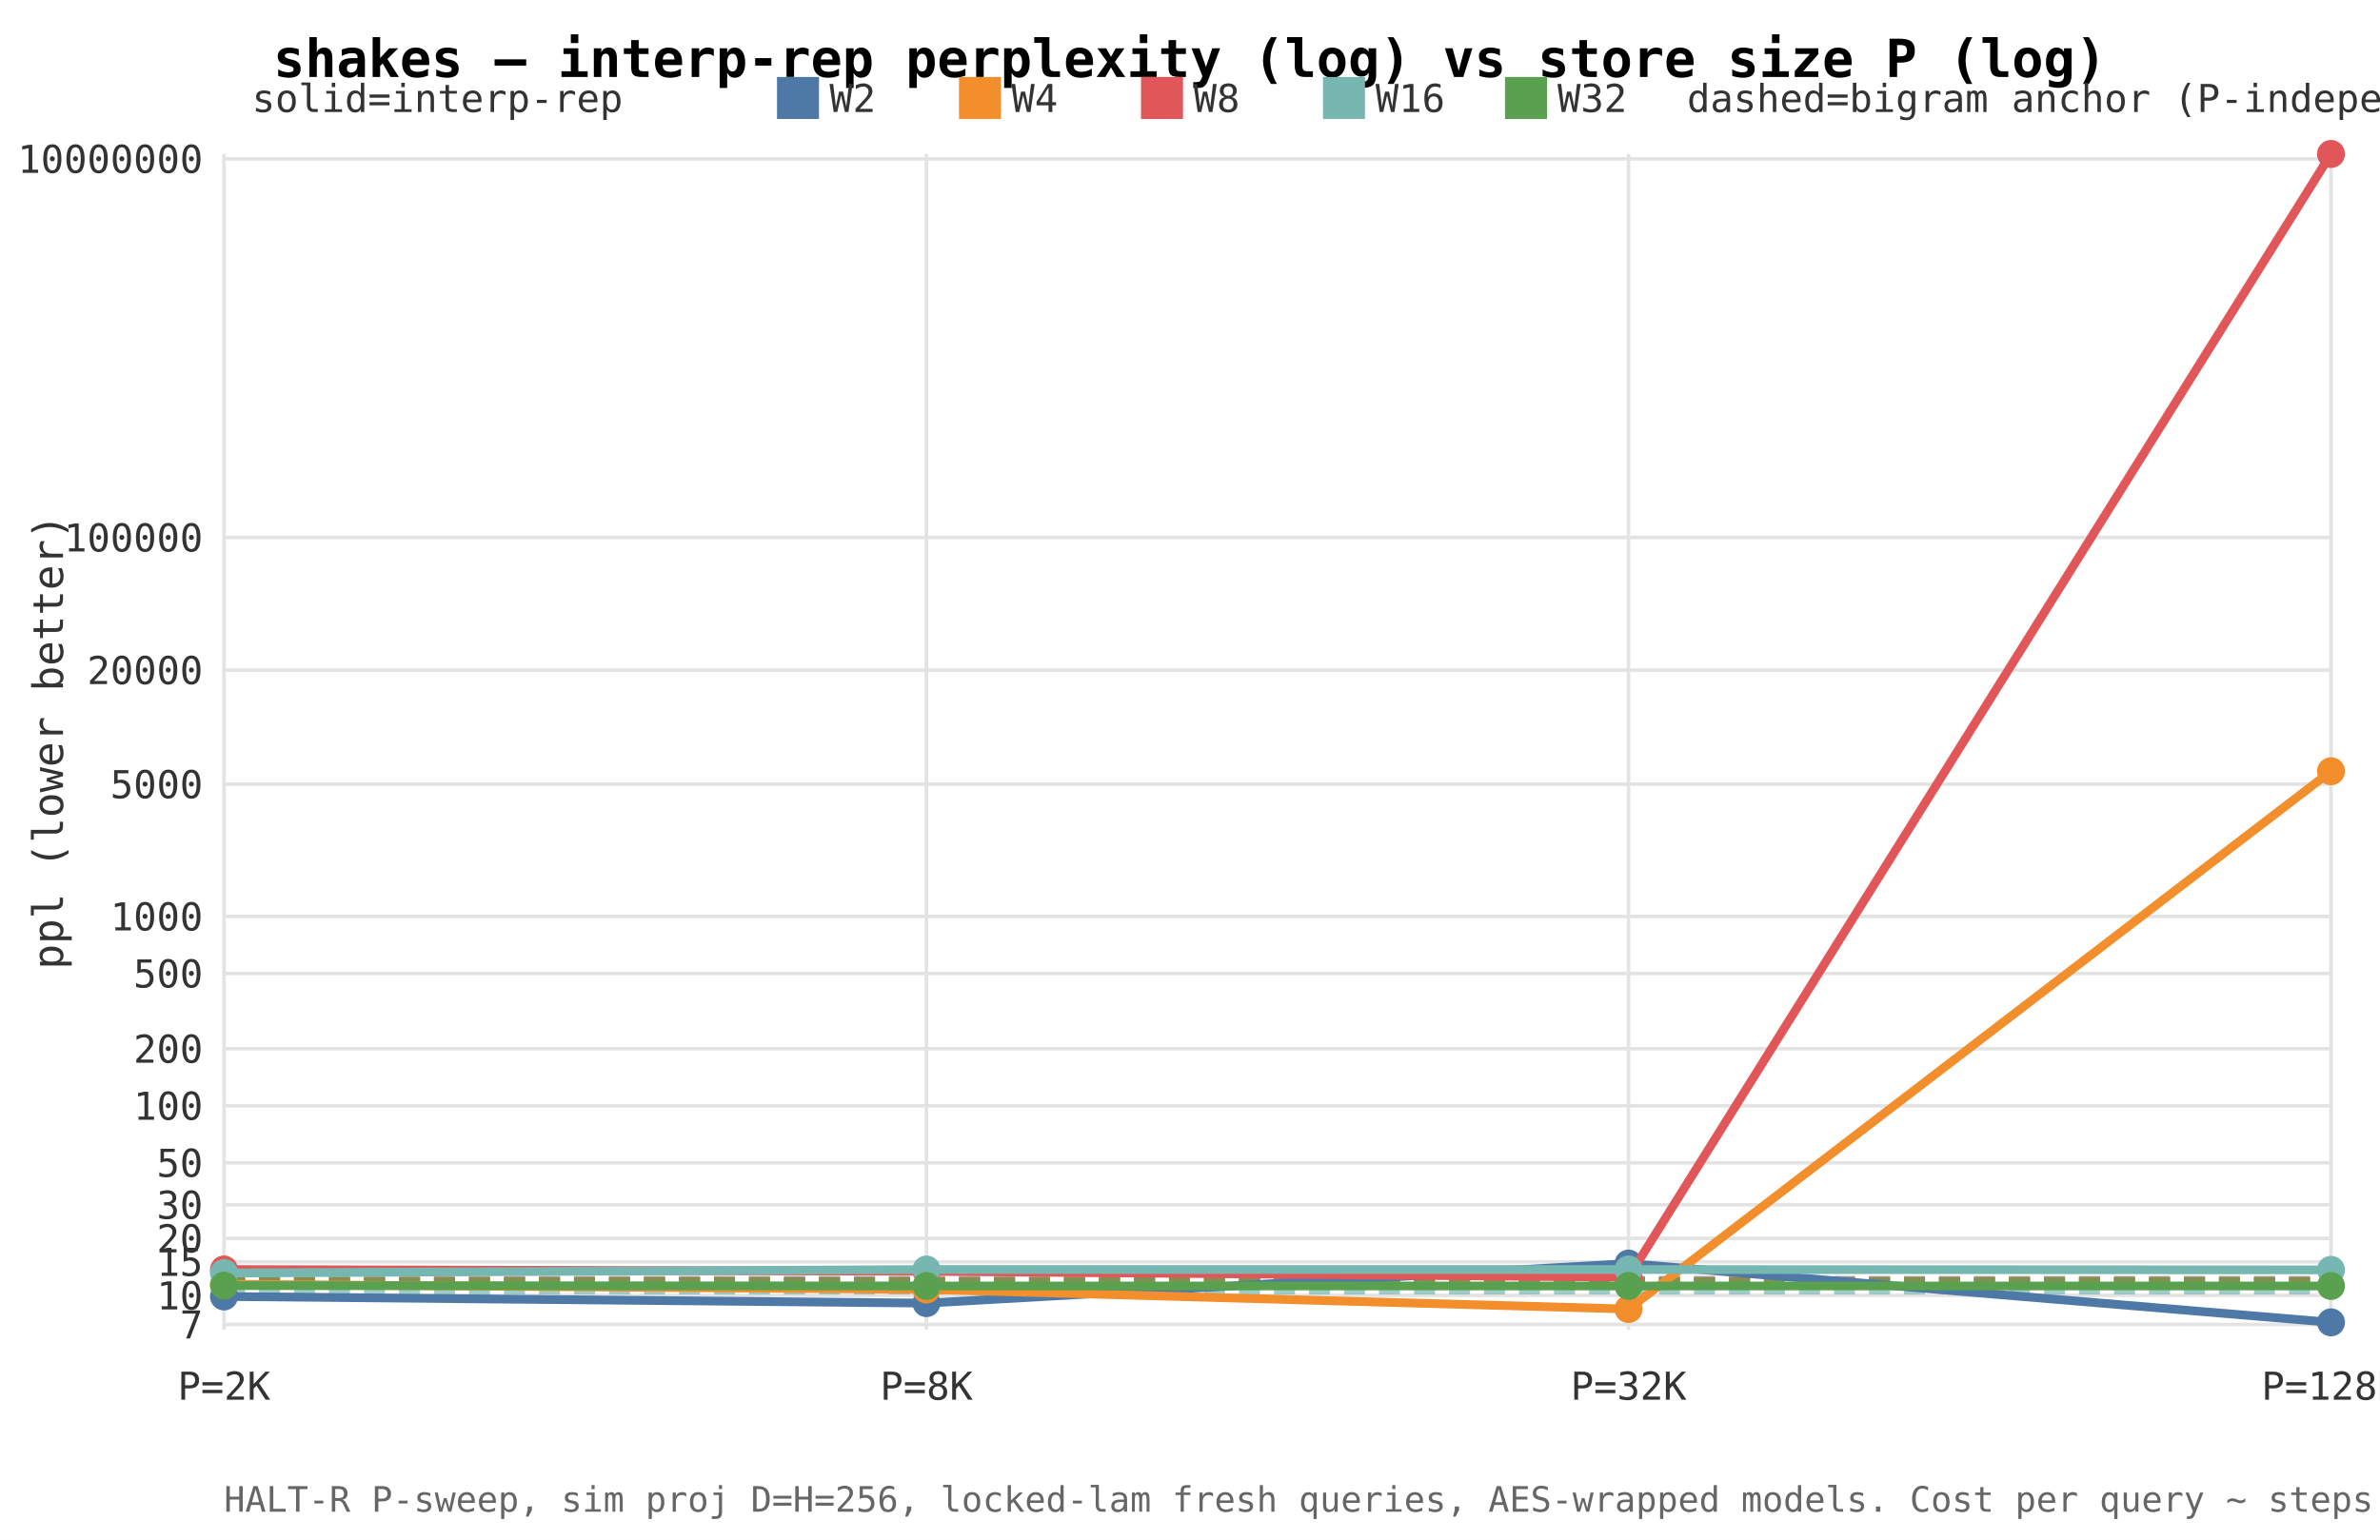
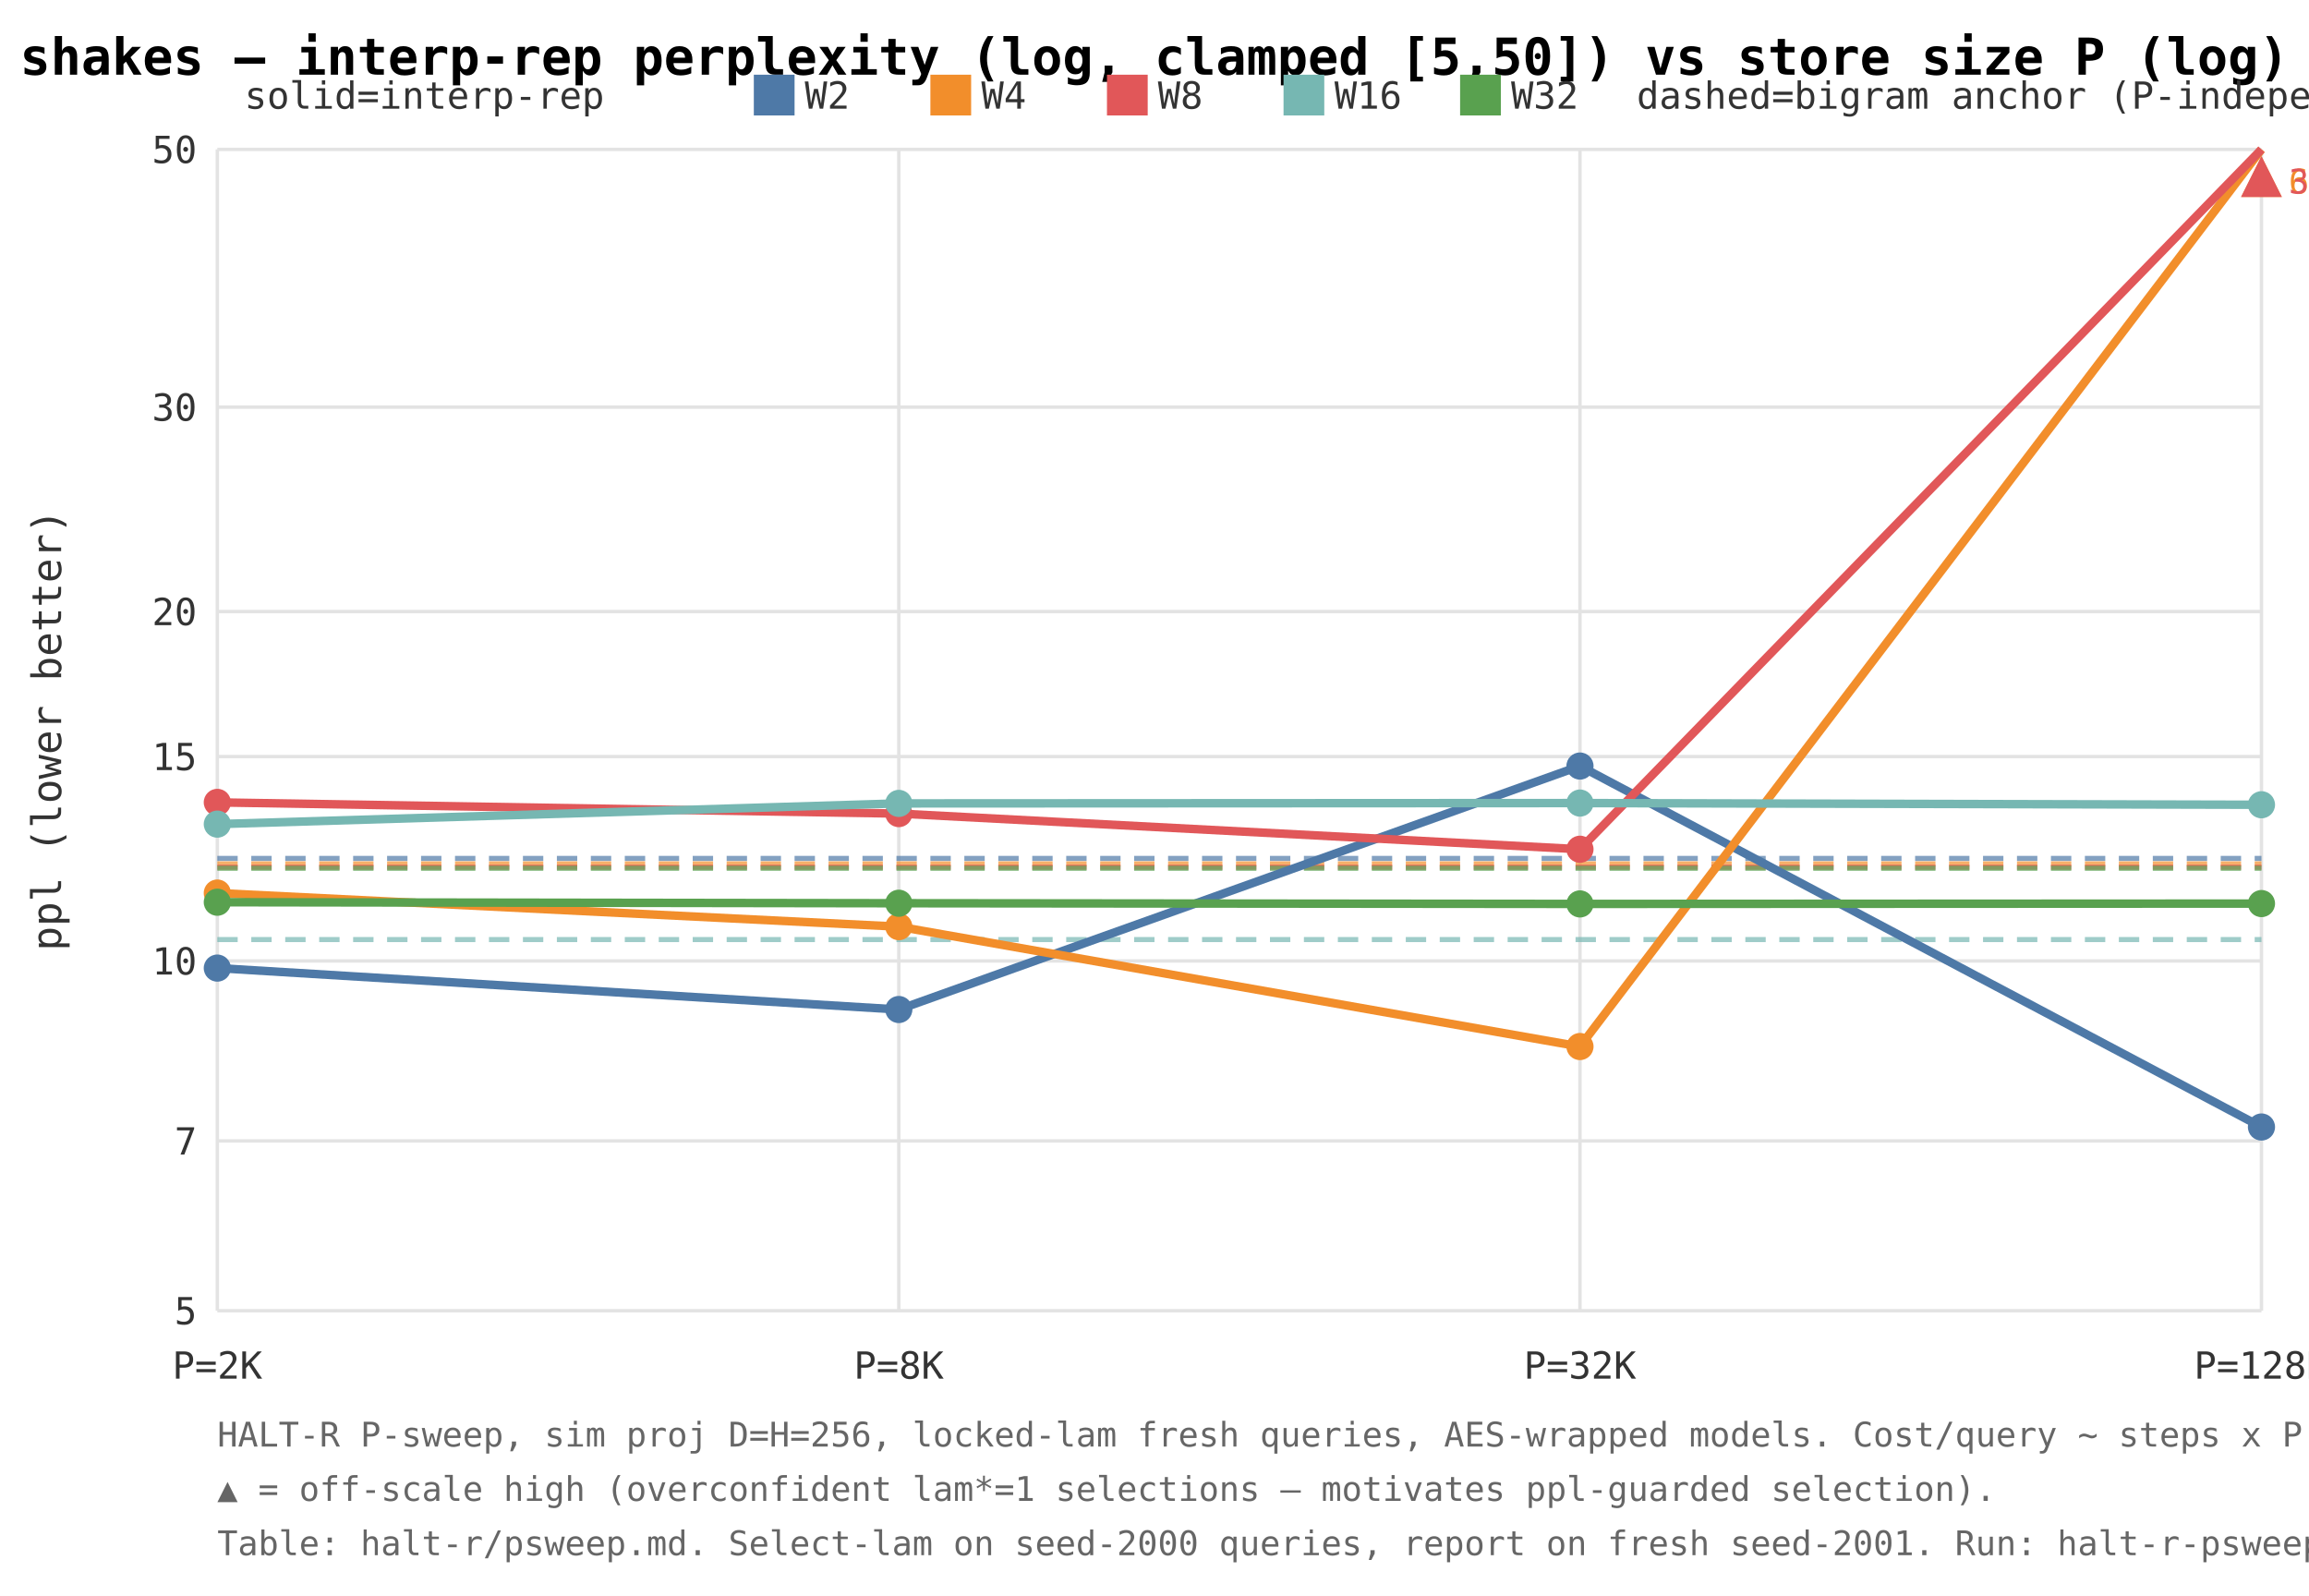
- <svg xmlns="http://www.w3.org/2000/svg" width="680" height="440" font-family="monospace">
-   <rect width="680" height="440" fill="#ffffff" />
-   <text x="340" y="22" text-anchor="middle" font-size="15" font-weight="bold">shakes — interp-rep perplexity (log) vs store size P (log)</text>
-   <line x1="64" y1="378.5" x2="666" y2="378.5" stroke="#e3e3e3" />
-   <text x="58" y="382.5" text-anchor="end" font-size="11" fill="#333">7</text>
-   <line x1="64" y1="370.2" x2="666" y2="370.2" stroke="#e3e3e3" />
-   <text x="58" y="374.2" text-anchor="end" font-size="11" fill="#333">10</text>
-   <line x1="64" y1="360.6" x2="666" y2="360.6" stroke="#e3e3e3" />
-   <text x="58" y="364.6" text-anchor="end" font-size="11" fill="#333">15</text>
-   <line x1="64" y1="353.9" x2="666" y2="353.9" stroke="#e3e3e3" />
-   <text x="58" y="357.9" text-anchor="end" font-size="11" fill="#333">20</text>
-   <line x1="64" y1="344.3" x2="666" y2="344.3" stroke="#e3e3e3" />
-   <text x="58" y="348.3" text-anchor="end" font-size="11" fill="#333">30</text>
-   <line x1="64" y1="332.3" x2="666" y2="332.3" stroke="#e3e3e3" />
-   <text x="58" y="336.3" text-anchor="end" font-size="11" fill="#333">50</text>
-   <line x1="64" y1="316.0" x2="666" y2="316.0" stroke="#e3e3e3" />
-   <text x="58" y="320.0" text-anchor="end" font-size="11" fill="#333">100</text>
-   <line x1="64" y1="299.7" x2="666" y2="299.7" stroke="#e3e3e3" />
-   <text x="58" y="303.7" text-anchor="end" font-size="11" fill="#333">200</text>
-   <line x1="64" y1="278.2" x2="666" y2="278.2" stroke="#e3e3e3" />
-   <text x="58" y="282.2" text-anchor="end" font-size="11" fill="#333">500</text>
-   <line x1="64" y1="261.9" x2="666" y2="261.9" stroke="#e3e3e3" />
-   <text x="58" y="265.9" text-anchor="end" font-size="11" fill="#333">1000</text>
-   <line x1="64" y1="224.1" x2="666" y2="224.1" stroke="#e3e3e3" />
-   <text x="58" y="228.1" text-anchor="end" font-size="11" fill="#333">5000</text>
-   <line x1="64" y1="191.5" x2="666" y2="191.5" stroke="#e3e3e3" />
-   <text x="58" y="195.5" text-anchor="end" font-size="11" fill="#333">20000</text>
-   <line x1="64" y1="153.6" x2="666" y2="153.6" stroke="#e3e3e3" />
-   <text x="58" y="157.6" text-anchor="end" font-size="11" fill="#333">100000</text>
-   <line x1="64" y1="45.4" x2="666" y2="45.4" stroke="#e3e3e3" />
-   <text x="58" y="49.4" text-anchor="end" font-size="11" fill="#333">10000000</text>
-   <line x1="64.0" y1="44" x2="64.0" y2="380" stroke="#e3e3e3" />
-   <text x="64.0" y="400" text-anchor="middle" font-size="11" fill="#333">P=2K</text>
-   <line x1="264.7" y1="44" x2="264.7" y2="380" stroke="#e3e3e3" />
-   <text x="264.7" y="400" text-anchor="middle" font-size="11" fill="#333">P=8K</text>
-   <line x1="465.3" y1="44" x2="465.3" y2="380" stroke="#e3e3e3" />
-   <text x="465.3" y="400" text-anchor="middle" font-size="11" fill="#333">P=32K</text>
-   <line x1="666.0" y1="44" x2="666.0" y2="380" stroke="#e3e3e3" />
-   <text x="666.0" y="400" text-anchor="middle" font-size="11" fill="#333">P=128K</text>
-   <text x="18" y="212" text-anchor="middle" font-size="12" fill="#333" transform="rotate(-90 18 212)">ppl (lower better)</text>
-   <line x1="64" y1="365.4" x2="666" y2="365.4" stroke="#4e79a7" stroke-dasharray="6,4" stroke-width="1.5" opacity="0.7" />
-   <line x1="64" y1="365.6" x2="666" y2="365.6" stroke="#f28e2b" stroke-dasharray="6,4" stroke-width="1.5" opacity="0.7" />
-   <line x1="64" y1="365.8" x2="666" y2="365.8" stroke="#e15759" stroke-dasharray="6,4" stroke-width="1.5" opacity="0.7" />
-   <line x1="64" y1="369.2" x2="666" y2="369.2" stroke="#76b7b2" stroke-dasharray="6,4" stroke-width="1.5" opacity="0.7" />
-   <line x1="64" y1="365.8" x2="666" y2="365.8" stroke="#59a14f" stroke-dasharray="6,4" stroke-width="1.5" opacity="0.7" />
-   <polyline points="64.0,370.5 264.7,372.4 465.3,361.1 666.0,377.9" fill="none" stroke="#4e79a7" stroke-width="2.5" />
-   <circle cx="64.0" cy="370.5" r="4" fill="#4e79a7" />
-   <circle cx="264.7" cy="372.4" r="4" fill="#4e79a7" />
-   <circle cx="465.3" cy="361.1" r="4" fill="#4e79a7" />
-   <circle cx="666.0" cy="377.9" r="4" fill="#4e79a7" />
-   <polyline points="64.0,367.0 264.7,368.5 465.3,374.1 666.0,220.4" fill="none" stroke="#f28e2b" stroke-width="2.5" />
-   <circle cx="64.0" cy="367.0" r="4" fill="#f28e2b" />
-   <circle cx="264.7" cy="368.5" r="4" fill="#f28e2b" />
-   <circle cx="465.3" cy="374.1" r="4" fill="#f28e2b" />
-   <circle cx="666.0" cy="220.4" r="4" fill="#f28e2b" />
-   <polyline points="64.0,362.8 264.7,363.3 465.3,365.0 666.0,44.0" fill="none" stroke="#e15759" stroke-width="2.5" />
-   <circle cx="64.0" cy="362.8" r="4" fill="#e15759" />
-   <circle cx="264.7" cy="363.3" r="4" fill="#e15759" />
-   <circle cx="465.3" cy="365.0" r="4" fill="#e15759" />
-   <circle cx="666.0" cy="44.0" r="4" fill="#e15759" />
-   <polyline points="64.0,363.8 264.7,362.8 465.3,362.8 666.0,362.9" fill="none" stroke="#76b7b2" stroke-width="2.5" />
-   <circle cx="64.0" cy="363.8" r="4" fill="#76b7b2" />
-   <circle cx="264.7" cy="362.8" r="4" fill="#76b7b2" />
-   <circle cx="465.3" cy="362.8" r="4" fill="#76b7b2" />
-   <circle cx="666.0" cy="362.9" r="4" fill="#76b7b2" />
-   <polyline points="64.0,367.4 264.7,367.5 465.3,367.5 666.0,367.5" fill="none" stroke="#59a14f" stroke-width="2.5" />
-   <circle cx="64.0" cy="367.4" r="4" fill="#59a14f" />
-   <circle cx="264.7" cy="367.5" r="4" fill="#59a14f" />
-   <circle cx="465.3" cy="367.5" r="4" fill="#59a14f" />
-   <circle cx="666.0" cy="367.5" r="4" fill="#59a14f" />
+ <svg xmlns="http://www.w3.org/2000/svg" width="680" height="470" font-family="monospace">
+   <rect width="680" height="470" fill="#ffffff" />
+   <text x="340" y="22" text-anchor="middle" font-size="15" font-weight="bold">shakes — interp-rep perplexity (log, clamped [5,50]) vs store size P (log)</text>
+   <line x1="64" y1="386.0" x2="666" y2="386.0" stroke="#e3e3e3" />
+   <text x="58" y="390.0" text-anchor="end" font-size="11" fill="#333">5</text>
+   <line x1="64" y1="336.0" x2="666" y2="336.0" stroke="#e3e3e3" />
+   <text x="58" y="340.0" text-anchor="end" font-size="11" fill="#333">7</text>
+   <line x1="64" y1="283.0" x2="666" y2="283.0" stroke="#e3e3e3" />
+   <text x="58" y="287.0" text-anchor="end" font-size="11" fill="#333">10</text>
+   <line x1="64" y1="222.8" x2="666" y2="222.8" stroke="#e3e3e3" />
+   <text x="58" y="226.8" text-anchor="end" font-size="11" fill="#333">15</text>
+   <line x1="64" y1="180.1" x2="666" y2="180.1" stroke="#e3e3e3" />
+   <text x="58" y="184.1" text-anchor="end" font-size="11" fill="#333">20</text>
+   <line x1="64" y1="119.9" x2="666" y2="119.9" stroke="#e3e3e3" />
+   <text x="58" y="123.9" text-anchor="end" font-size="11" fill="#333">30</text>
+   <line x1="64" y1="44.0" x2="666" y2="44.0" stroke="#e3e3e3" />
+   <text x="58" y="48.0" text-anchor="end" font-size="11" fill="#333">50</text>
+   <line x1="64.0" y1="44" x2="64.0" y2="386" stroke="#e3e3e3" />
+   <text x="64.0" y="406" text-anchor="middle" font-size="11" fill="#333">P=2K</text>
+   <line x1="264.7" y1="44" x2="264.7" y2="386" stroke="#e3e3e3" />
+   <text x="264.7" y="406" text-anchor="middle" font-size="11" fill="#333">P=8K</text>
+   <line x1="465.3" y1="44" x2="465.3" y2="386" stroke="#e3e3e3" />
+   <text x="465.3" y="406" text-anchor="middle" font-size="11" fill="#333">P=32K</text>
+   <line x1="666.0" y1="44" x2="666.0" y2="386" stroke="#e3e3e3" />
+   <text x="666.0" y="406" text-anchor="middle" font-size="11" fill="#333">P=128K</text>
+   <text x="18" y="215" text-anchor="middle" font-size="12" fill="#333" transform="rotate(-90 18 215)">ppl (lower better)</text>
+   <line x1="64" y1="252.8" x2="666" y2="252.8" stroke="#4e79a7" stroke-dasharray="6,4" stroke-width="1.5" opacity="0.7" />
+   <line x1="64" y1="254.4" x2="666" y2="254.4" stroke="#f28e2b" stroke-dasharray="6,4" stroke-width="1.5" opacity="0.7" />
+   <line x1="64" y1="255.4" x2="666" y2="255.4" stroke="#e15759" stroke-dasharray="6,4" stroke-width="1.5" opacity="0.7" />
+   <line x1="64" y1="276.7" x2="666" y2="276.7" stroke="#76b7b2" stroke-dasharray="6,4" stroke-width="1.5" opacity="0.7" />
+   <line x1="64" y1="255.7" x2="666" y2="255.7" stroke="#59a14f" stroke-dasharray="6,4" stroke-width="1.5" opacity="0.7" />
+   <polyline points="64.0,285.1 264.7,297.3 465.3,225.6 666.0,331.9" fill="none" stroke="#4e79a7" stroke-width="2.5" />
+   <circle cx="64.0" cy="285.1" r="4" fill="#4e79a7" />
+   <circle cx="264.7" cy="297.3" r="4" fill="#4e79a7" />
+   <circle cx="465.3" cy="225.6" r="4" fill="#4e79a7" />
+   <circle cx="666.0" cy="331.9" r="4" fill="#4e79a7" />
+   <polyline points="64.0,263.0 264.7,272.9 465.3,308.2 666.0,44.0" fill="none" stroke="#f28e2b" stroke-width="2.5" />
+   <circle cx="64.0" cy="263.0" r="4" fill="#f28e2b" />
+   <circle cx="264.7" cy="272.9" r="4" fill="#f28e2b" />
+   <circle cx="465.3" cy="308.2" r="4" fill="#f28e2b" />
+   <polygon points="666.0,46.0 660.0,58.0 672.0,58.0" fill="#f28e2b" />
+   <text x="674.0" y="57.0" font-size="10" fill="#f28e2b">6K</text>
+   <polyline points="64.0,236.3 264.7,239.6 465.3,250.1 666.0,44.0" fill="none" stroke="#e15759" stroke-width="2.5" />
+   <circle cx="64.0" cy="236.3" r="4" fill="#e15759" />
+   <circle cx="264.7" cy="239.6" r="4" fill="#e15759" />
+   <circle cx="465.3" cy="250.1" r="4" fill="#e15759" />
+   <polygon points="666.0,46.0 660.0,58.0 672.0,58.0" fill="#e15759" />
+   <text x="674.0" y="57.0" font-size="10" fill="#e15759">31948K</text>
+   <polyline points="64.0,242.7 264.7,236.6 465.3,236.5 666.0,237.0" fill="none" stroke="#76b7b2" stroke-width="2.5" />
+   <circle cx="64.0" cy="242.7" r="4" fill="#76b7b2" />
+   <circle cx="264.7" cy="236.6" r="4" fill="#76b7b2" />
+   <circle cx="465.3" cy="236.5" r="4" fill="#76b7b2" />
+   <circle cx="666.0" cy="237.0" r="4" fill="#76b7b2" />
+   <polyline points="64.0,265.7 264.7,266.0 465.3,266.2 666.0,266.1" fill="none" stroke="#59a14f" stroke-width="2.5" />
+   <circle cx="64.0" cy="265.7" r="4" fill="#59a14f" />
+   <circle cx="264.7" cy="266.0" r="4" fill="#59a14f" />
+   <circle cx="465.3" cy="266.2" r="4" fill="#59a14f" />
+   <circle cx="666.0" cy="266.1" r="4" fill="#59a14f" />
  <text x="72" y="32" font-size="11" fill="#333">solid=interp-rep</text>
  <rect x="222" y="22" width="12" height="12" fill="#4e79a7" />
  <text x="237" y="32" font-size="11" fill="#333">W2</text>
  <rect x="274" y="22" width="12" height="12" fill="#f28e2b" />
  <text x="289" y="32" font-size="11" fill="#333">W4</text>
  <rect x="326" y="22" width="12" height="12" fill="#e15759" />
  <text x="341" y="32" font-size="11" fill="#333">W8</text>
  <rect x="378" y="22" width="12" height="12" fill="#76b7b2" />
  <text x="393" y="32" font-size="11" fill="#333">W16</text>
  <rect x="430" y="22" width="12" height="12" fill="#59a14f" />
  <text x="445" y="32" font-size="11" fill="#333">W32</text>
  <text x="482" y="32" font-size="11" fill="#333">dashed=bigram anchor (P-independent)</text>
-   <text x="64" y="432" font-size="10" fill="#666">HALT-R P-sweep, sim proj D=H=256, locked-lam fresh queries, AES-wrapped models. Cost per query ~ steps x P x D x 2 FLOP (linear in P).</text>
+   <text x="64" y="426" font-size="10" fill="#666">HALT-R P-sweep, sim proj D=H=256, locked-lam fresh queries, AES-wrapped models. Cost/query ~ steps x P x D x 2 FLOP (linear in P; steps fall as P grows).</text>
+   <text x="64" y="442" font-size="10" fill="#666">▲ = off-scale high (overconfident lam*=1 selections — motivates ppl-guarded selection).</text>
+   <text x="64" y="458" font-size="10" fill="#666">Table: halt-r/psweep.md. Select-lam on seed-2000 queries, report on fresh seed-2001. Run: halt-r-psweep CI.</text>
</svg>
